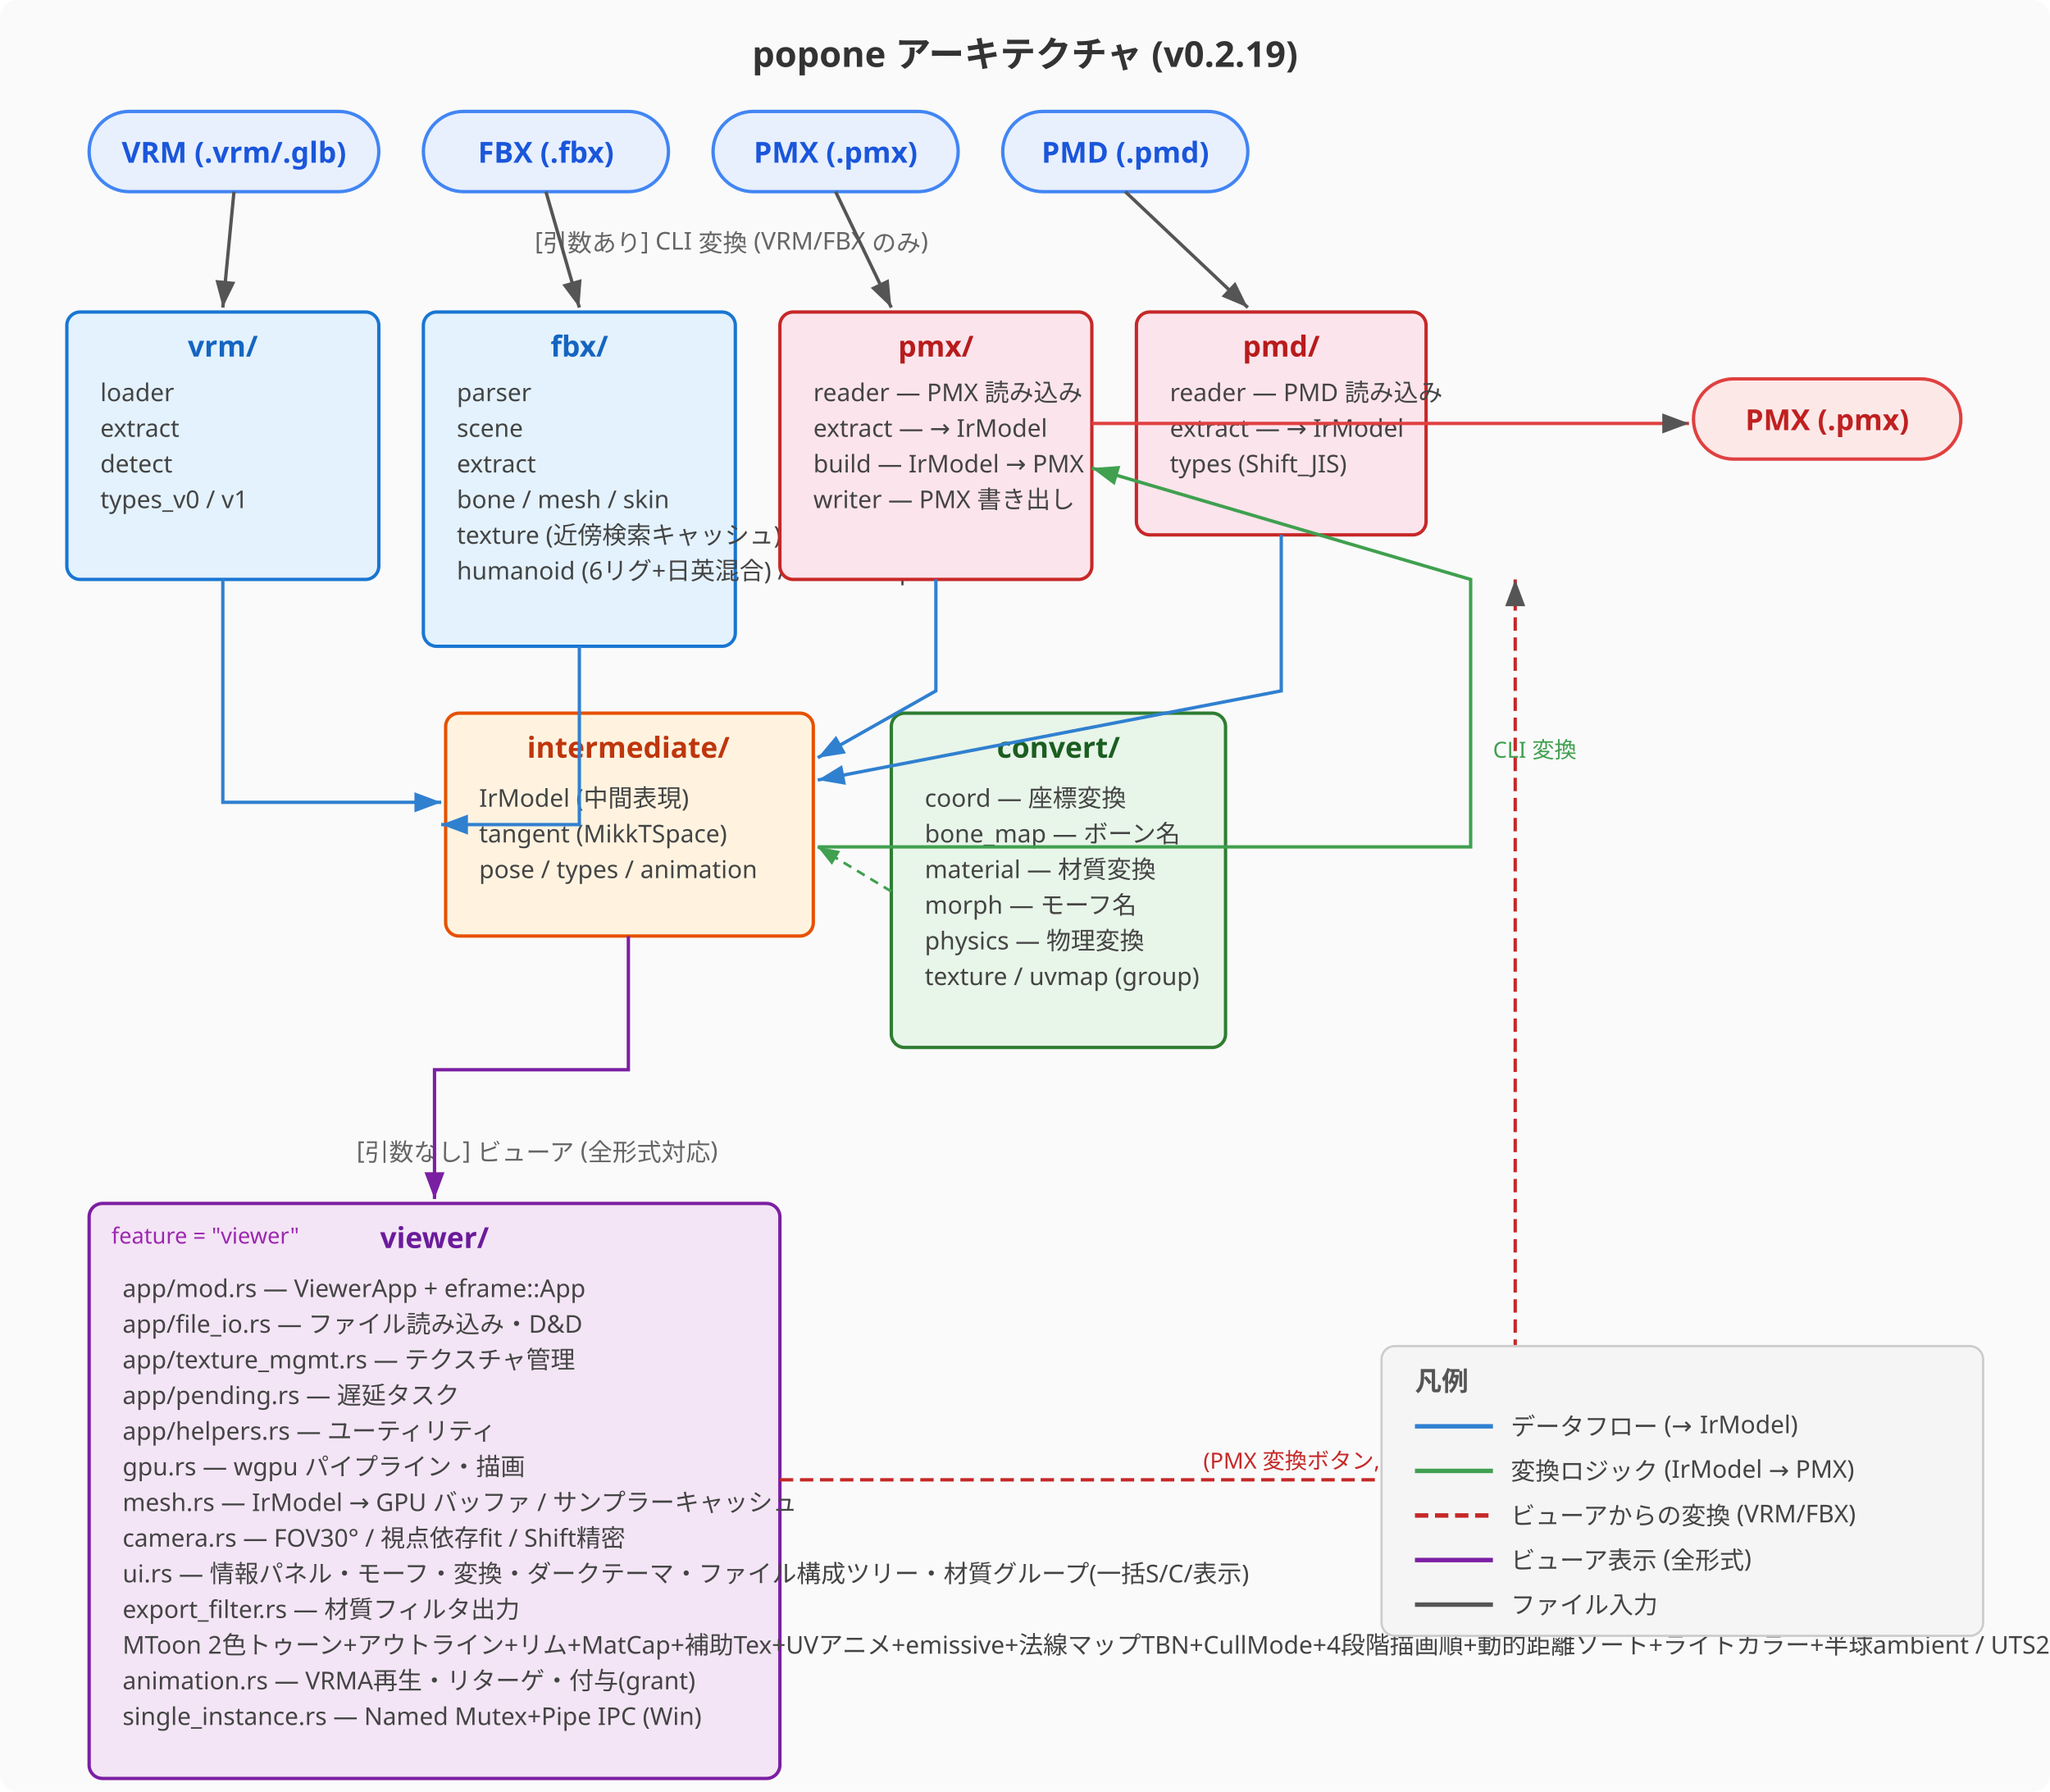
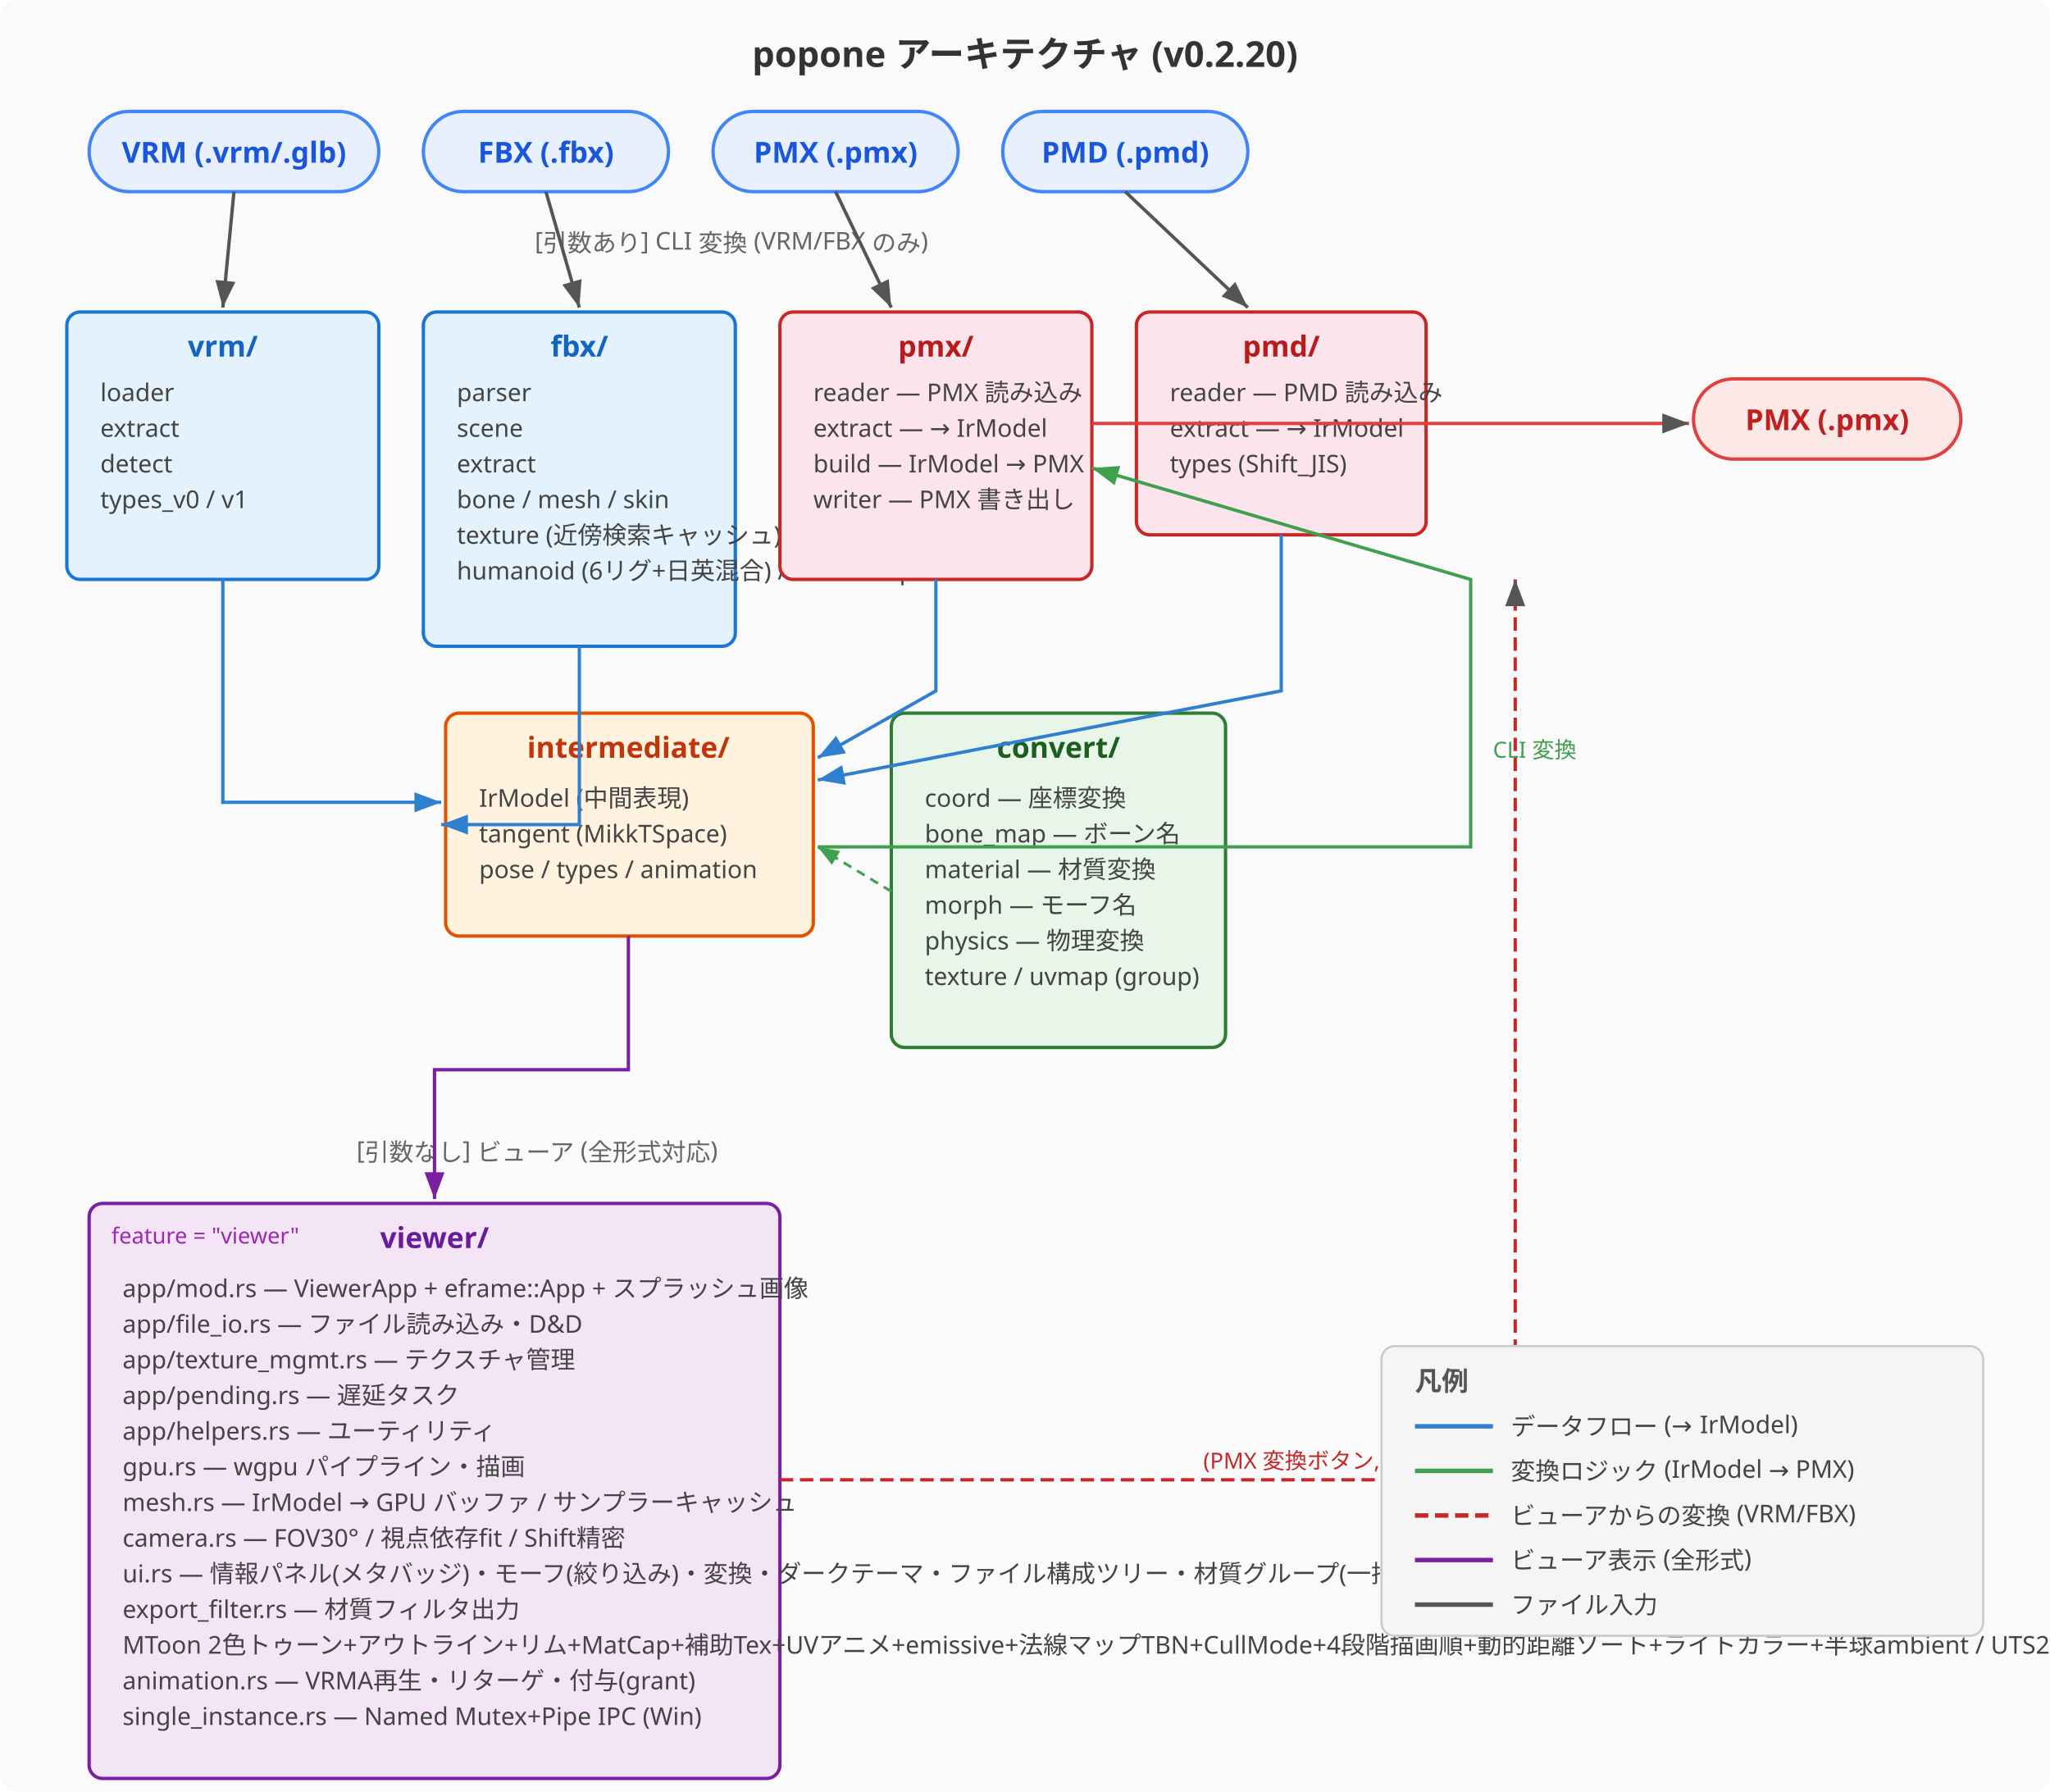
<svg xmlns="http://www.w3.org/2000/svg" viewBox="0 0 920 804" font-family="'Segoe UI','Noto Sans JP',sans-serif" font-size="13">
  <defs>
    <marker id="arrow" markerWidth="8" markerHeight="6" refX="8" refY="3" orient="auto">
      <path d="M0,0 L8,3 L0,6" fill="#555" />
    </marker>
    <marker id="arrow-blue" markerWidth="8" markerHeight="6" refX="8" refY="3" orient="auto">
      <path d="M0,0 L8,3 L0,6" fill="#3080D0" />
    </marker>
    <marker id="arrow-green" markerWidth="8" markerHeight="6" refX="8" refY="3" orient="auto">
      <path d="M0,0 L8,3 L0,6" fill="#40A050" />
    </marker>
    <marker id="arrow-purple" markerWidth="8" markerHeight="6" refX="8" refY="3" orient="auto">
      <path d="M0,0 L8,3 L0,6" fill="#7B1FA2" />
    </marker>
  </defs>
  <rect width="920" height="804" fill="#FAFAFA" rx="8" />
-   <text x="460" y="30" text-anchor="middle" font-size="16" font-weight="bold" fill="#333">popone アーキテクチャ (v0.2.19)</text>
+   <text x="460" y="30" text-anchor="middle" font-size="16" font-weight="bold" fill="#333">popone アーキテクチャ (v0.2.20)</text>
  <rect x="40" y="50" width="130" height="36" rx="18" fill="#E8F0FE" stroke="#4285F4" stroke-width="1.5" />
  <text x="105" y="73" text-anchor="middle" font-weight="bold" fill="#1A56DB">VRM (.vrm/.glb)</text>
  <rect x="190" y="50" width="110" height="36" rx="18" fill="#E8F0FE" stroke="#4285F4" stroke-width="1.5" />
  <text x="245" y="73" text-anchor="middle" font-weight="bold" fill="#1A56DB">FBX (.fbx)</text>
  <rect x="320" y="50" width="110" height="36" rx="18" fill="#E8F0FE" stroke="#4285F4" stroke-width="1.5" />
  <text x="375" y="73" text-anchor="middle" font-weight="bold" fill="#1A56DB">PMX (.pmx)</text>
  <rect x="450" y="50" width="110" height="36" rx="18" fill="#E8F0FE" stroke="#4285F4" stroke-width="1.5" />
  <text x="505" y="73" text-anchor="middle" font-weight="bold" fill="#1A56DB">PMD (.pmd)</text>
  <rect x="760" y="170" width="120" height="36" rx="18" fill="#FDE8E8" stroke="#E04040" stroke-width="1.5" />
  <text x="820" y="193" text-anchor="middle" font-weight="bold" fill="#C02020">PMX (.pmx)</text>
  <text x="240" y="112" font-size="11" fill="#666">[引数あり] CLI 変換 (VRM/FBX のみ)</text>
  <text x="160" y="520" font-size="11" fill="#666">[引数なし] ビューア (全形式対応)</text>
  <rect x="30" y="140" width="140" height="120" rx="6" fill="#E3F2FD" stroke="#1976D2" stroke-width="1.5" />
  <text x="100" y="160" text-anchor="middle" font-weight="bold" fill="#1565C0">vrm/</text>
  <text x="45" y="180" font-size="11" fill="#444">loader</text>
  <text x="45" y="196" font-size="11" fill="#444">extract</text>
  <text x="45" y="212" font-size="11" fill="#444">detect</text>
  <text x="45" y="228" font-size="11" fill="#444">types_v0 / v1</text>
  <rect x="190" y="140" width="140" height="150" rx="6" fill="#E3F2FD" stroke="#1976D2" stroke-width="1.5" />
  <text x="260" y="160" text-anchor="middle" font-weight="bold" fill="#1565C0">fbx/</text>
  <text x="205" y="180" font-size="11" fill="#444">parser</text>
  <text x="205" y="196" font-size="11" fill="#444">scene</text>
  <text x="205" y="212" font-size="11" fill="#444">extract</text>
  <text x="205" y="228" font-size="11" fill="#444">bone / mesh / skin</text>
  <text x="205" y="244" font-size="11" fill="#444">texture (近傍検索キャッシュ)</text>
  <text x="205" y="260" font-size="11" fill="#444">humanoid (6リグ+日英混合) / blendshape</text>
  <rect x="350" y="140" width="140" height="120" rx="6" fill="#FCE4EC" stroke="#C62828" stroke-width="1.5" />
  <text x="420" y="160" text-anchor="middle" font-weight="bold" fill="#B71C1C">pmx/</text>
  <text x="365" y="180" font-size="11" fill="#444">reader — PMX 読み込み</text>
  <text x="365" y="196" font-size="11" fill="#444">extract — → IrModel</text>
  <text x="365" y="212" font-size="11" fill="#444">build — IrModel → PMX</text>
  <text x="365" y="228" font-size="11" fill="#444">writer — PMX 書き出し</text>
  <rect x="510" y="140" width="130" height="100" rx="6" fill="#FCE4EC" stroke="#C62828" stroke-width="1.5" />
  <text x="575" y="160" text-anchor="middle" font-weight="bold" fill="#B71C1C">pmd/</text>
  <text x="525" y="180" font-size="11" fill="#444">reader — PMD 読み込み</text>
  <text x="525" y="196" font-size="11" fill="#444">extract — → IrModel</text>
  <text x="525" y="212" font-size="11" fill="#444">types (Shift_JIS)</text>
  <rect x="200" y="320" width="165" height="100" rx="6" fill="#FFF3E0" stroke="#E65100" stroke-width="1.5" />
  <text x="282" y="340" text-anchor="middle" font-weight="bold" fill="#BF360C">intermediate/</text>
  <text x="215" y="362" font-size="11" fill="#444">IrModel (中間表現)</text>
  <text x="215" y="378" font-size="11" fill="#444">tangent (MikkTSpace)</text>
  <text x="215" y="394" font-size="11" fill="#444">pose / types / animation</text>
  <rect x="400" y="320" width="150" height="150" rx="6" fill="#E8F5E9" stroke="#2E7D32" stroke-width="1.5" />
  <text x="475" y="340" text-anchor="middle" font-weight="bold" fill="#1B5E20">convert/</text>
  <text x="415" y="362" font-size="11" fill="#444">coord — 座標変換</text>
  <text x="415" y="378" font-size="11" fill="#444">bone_map — ボーン名</text>
  <text x="415" y="394" font-size="11" fill="#444">material — 材質変換</text>
  <text x="415" y="410" font-size="11" fill="#444">morph — モーフ名</text>
  <text x="415" y="426" font-size="11" fill="#444">physics — 物理変換</text>
  <text x="415" y="442" font-size="11" fill="#444">texture / uvmap (group)</text>
  <rect x="40" y="540" width="310" height="258" rx="6" fill="#F3E5F5" stroke="#7B1FA2" stroke-width="1.5" />
  <text x="195" y="560" text-anchor="middle" font-weight="bold" fill="#6A1B9A">viewer/</text>
  <text x="50" y="558" font-size="10" fill="#9C27B0">feature = "viewer"</text>
-   <text x="55" y="582" font-size="11" fill="#444">app/mod.rs — ViewerApp + eframe::App</text>
+   <text x="55" y="582" font-size="11" fill="#444">app/mod.rs — ViewerApp + eframe::App + スプラッシュ画像</text>
  <text x="55" y="598" font-size="11" fill="#444">app/file_io.rs — ファイル読み込み・D&amp;D</text>
  <text x="55" y="614" font-size="11" fill="#444">app/texture_mgmt.rs — テクスチャ管理</text>
  <text x="55" y="630" font-size="11" fill="#444">app/pending.rs — 遅延タスク</text>
  <text x="55" y="646" font-size="11" fill="#444">app/helpers.rs — ユーティリティ</text>
  <text x="55" y="662" font-size="11" fill="#444">gpu.rs — wgpu パイプライン・描画</text>
  <text x="55" y="678" font-size="11" fill="#444">mesh.rs — IrModel → GPU バッファ / サンプラーキャッシュ</text>
  <text x="55" y="694" font-size="11" fill="#444">camera.rs — FOV30° / 視点依存fit / Shift精密</text>
-   <text x="55" y="710" font-size="11" fill="#444">ui.rs — 情報パネル・モーフ・変換・ダークテーマ・ファイル構成ツリー・材質グループ(一括S/C/表示)</text>
+   <text x="55" y="710" font-size="11" fill="#444">ui.rs — 情報パネル(メタバッジ)・モーフ(絞り込み)・変換・ダークテーマ・ファイル構成ツリー・材質グループ(一括S/C/表示)</text>
  <text x="55" y="726" font-size="11" fill="#444">export_filter.rs — 材質フィルタ出力</text>
  <text x="55" y="742" font-size="11" fill="#444">MToon 2色トゥーン+アウトライン+リム+MatCap+補助Tex+UVアニメ+emissive+法線マップTBN+CullMode+4段階描画順+動的距離ソート+ライトカラー+半球ambient / UTS2近似 / MMD: トゥーン・エッジ・スフィア / Wire: 全パイプライン統一 / Bloom: MRT emissive分離+Dual Kawase</text>
  <text x="55" y="758" font-size="11" fill="#444">animation.rs — VRMA再生・リターゲ・付与(grant)</text>
  <text x="55" y="774" font-size="11" fill="#444">single_instance.rs — Named Mutex+Pipe IPC (Win)</text>
  <line x1="105" y1="86" x2="100" y2="138" stroke="#555" stroke-width="1.5" marker-end="url(#arrow)" />
  <line x1="245" y1="86" x2="260" y2="138" stroke="#555" stroke-width="1.5" marker-end="url(#arrow)" />
  <line x1="375" y1="86" x2="400" y2="138" stroke="#555" stroke-width="1.5" marker-end="url(#arrow)" />
  <line x1="505" y1="86" x2="560" y2="138" stroke="#555" stroke-width="1.5" marker-end="url(#arrow)" />
  <path d="M100,260 L100,360 L198,360" fill="none" stroke="#3080D0" stroke-width="1.5" marker-end="url(#arrow-blue)" />
  <path d="M260,290 L260,370 L198,370" fill="none" stroke="#3080D0" stroke-width="1.5" marker-end="url(#arrow-blue)" />
  <path d="M420,260 L420,310 L367,340" fill="none" stroke="#3080D0" stroke-width="1.5" marker-end="url(#arrow-blue)" />
  <path d="M575,240 L575,310 L367,350" fill="none" stroke="#3080D0" stroke-width="1.5" marker-end="url(#arrow-blue)" />
  <path d="M367,380 L660,380 L660,260 L490,210" fill="none" stroke="#40A050" stroke-width="1.5" marker-end="url(#arrow-green)" />
  <text x="670" y="340" font-size="10" fill="#40A050">CLI 変換</text>
  <path d="M490,190 L660,190 L758,190" fill="none" stroke="#E04040" stroke-width="1.5" marker-end="url(#arrow)" />
  <line x1="400" y1="400" x2="367" y2="380" stroke="#40A050" stroke-width="1.2" stroke-dasharray="4,3" marker-end="url(#arrow-green)" />
  <path d="M282,420 L282,480 L195,480 L195,538" fill="none" stroke="#7B1FA2" stroke-width="1.5" marker-end="url(#arrow-purple)" />
  <path d="M350,664 L680,664 L680,260" fill="none" stroke="#C62828" stroke-width="1.5" stroke-dasharray="6,3" marker-end="url(#arrow)" />
  <text x="540" y="659" font-size="10" fill="#C62828">(PMX 変換ボタン, VRM/FBX のみ)</text>
  <rect x="620" y="604" width="270" height="130" rx="6" fill="#F5F5F5" stroke="#CCC" stroke-width="1" />
  <text x="635" y="624" font-size="12" font-weight="bold" fill="#555">凡例</text>
  <line x1="635" y1="640" x2="670" y2="640" stroke="#3080D0" stroke-width="2" />
  <text x="678" y="644" font-size="11" fill="#444">データフロー (→ IrModel)</text>
  <line x1="635" y1="660" x2="670" y2="660" stroke="#40A050" stroke-width="2" />
  <text x="678" y="664" font-size="11" fill="#444">変換ロジック (IrModel → PMX)</text>
  <line x1="635" y1="680" x2="670" y2="680" stroke="#C62828" stroke-width="2" stroke-dasharray="6,3" />
  <text x="678" y="684" font-size="11" fill="#444">ビューアからの変換 (VRM/FBX)</text>
  <line x1="635" y1="700" x2="670" y2="700" stroke="#7B1FA2" stroke-width="2" />
  <text x="678" y="704" font-size="11" fill="#444">ビューア表示 (全形式)</text>
  <line x1="635" y1="720" x2="670" y2="720" stroke="#555" stroke-width="2" />
  <text x="678" y="724" font-size="11" fill="#444">ファイル入力</text>
</svg>
